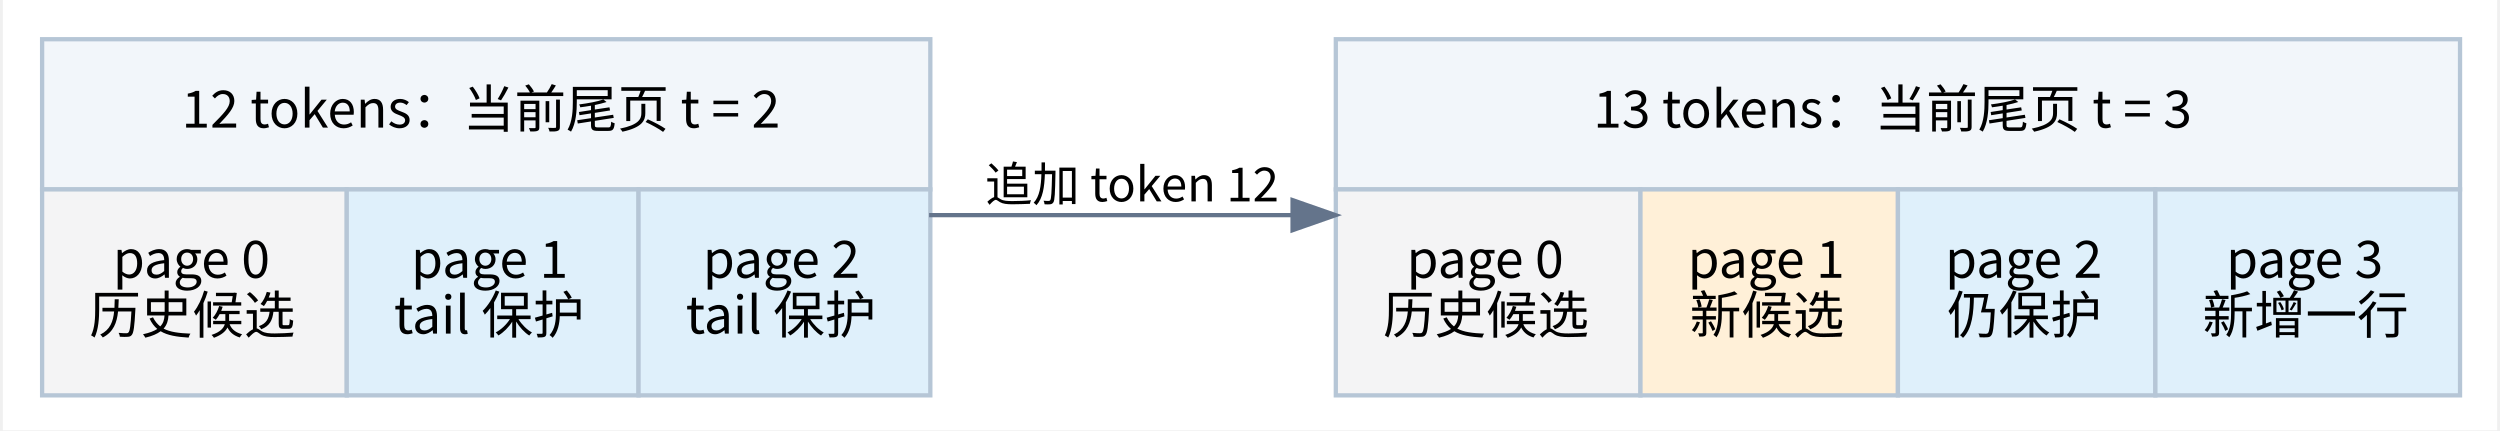
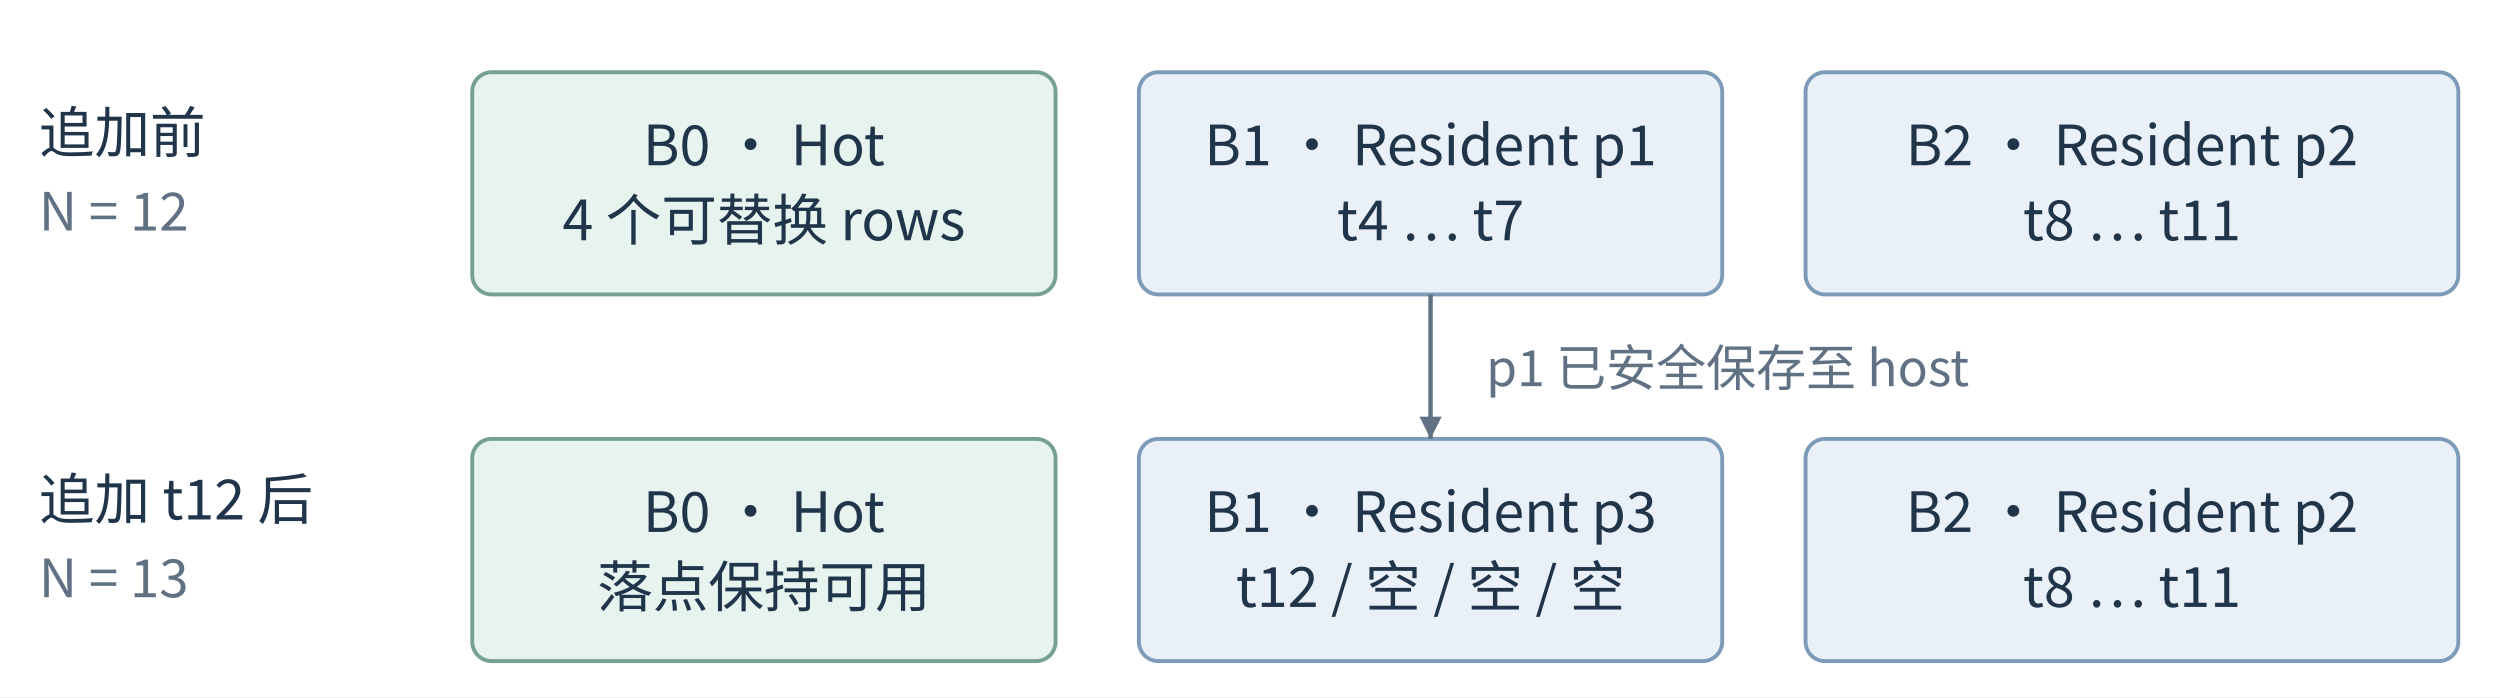
- <svg xmlns="http://www.w3.org/2000/svg" width="581pt" height="100pt" viewBox="0.00 0.00 581.28 100.28">
-   <g id="graph0" class="graph" transform="scale(1 1) rotate(0) translate(8.64 91.64)">
-     <polygon fill="white" stroke="transparent" points="-8.64,8.64 -8.64,-91.64 572.64,-91.64 572.64,8.64 -8.64,8.64" />
-     <g id="node1" class="node">
-       <polygon fill="#f2f6fa" stroke="transparent" points="0.5,-47.5 0.5,-82.5 207.5,-82.5 207.5,-47.5 0.5,-47.5" />
-       <polygon fill="none" stroke="#b6c6d6" points="0.5,-47.5 0.5,-82.5 207.5,-82.5 207.5,-47.5 0.5,-47.5" />
-       <text text-anchor="start" x="33" y="-61.9" font-family="Noto Sans CJK SC" font-size="12.00">12 tokens：当前尾页 t = 2</text>
-       <polygon fill="#f4f4f5" stroke="transparent" points="0.5,0.5 0.5,-47.5 71.5,-47.5 71.5,0.5 0.5,0.5" />
-       <polygon fill="none" stroke="#b6c6d6" points="0.5,0.5 0.5,-47.5 71.5,-47.5 71.5,0.5 0.5,0.5" />
-       <text text-anchor="start" x="17" y="-26.9" font-family="Noto Sans CJK SC" font-size="12.00">page 0</text>
-       <text text-anchor="start" x="11.5" y="-13.9" font-family="Noto Sans CJK SC" font-size="12.00">历史候选</text>
-       <polygon fill="#dff0fb" stroke="transparent" points="71.5,0.5 71.5,-47.5 139.5,-47.5 139.5,0.5 71.5,0.5" />
-       <polygon fill="none" stroke="#b6c6d6" points="71.5,0.5 71.5,-47.5 139.5,-47.5 139.5,0.5 71.5,0.5" />
-       <text text-anchor="start" x="86.5" y="-26.9" font-family="Noto Sans CJK SC" font-size="12.00">page 1</text>
-       <text text-anchor="start" x="82.5" y="-13.9" font-family="Noto Sans CJK SC" font-size="12.00">tail 保护</text>
-       <polygon fill="#dff0fb" stroke="transparent" points="139.5,0.5 139.5,-47.5 207.5,-47.5 207.5,0.5 139.5,0.5" />
-       <polygon fill="none" stroke="#b6c6d6" points="139.5,0.5 139.5,-47.5 207.5,-47.5 207.5,0.5 139.5,0.5" />
-       <text text-anchor="start" x="154.5" y="-26.9" font-family="Noto Sans CJK SC" font-size="12.00">page 2</text>
-       <text text-anchor="start" x="150.5" y="-13.9" font-family="Noto Sans CJK SC" font-size="12.00">tail 保护</text>
-     </g>
-     <g id="node2" class="node">
-       <polygon fill="#f2f6fa" stroke="transparent" points="302,-47.5 302,-82.5 564,-82.5 564,-47.5 302,-47.5" />
-       <polygon fill="none" stroke="#b6c6d6" points="302,-47.5 302,-82.5 564,-82.5 564,-47.5 302,-47.5" />
-       <text text-anchor="start" x="362" y="-61.9" font-family="Noto Sans CJK SC" font-size="12.00">13 tokens：当前尾页 t = 3</text>
-       <polygon fill="#f4f4f5" stroke="transparent" points="302,0.5 302,-47.5 373,-47.5 373,0.5 302,0.5" />
-       <polygon fill="none" stroke="#b6c6d6" points="302,0.5 302,-47.5 373,-47.5 373,0.5 302,0.5" />
-       <text text-anchor="start" x="318.5" y="-26.9" font-family="Noto Sans CJK SC" font-size="12.00">page 0</text>
-       <text text-anchor="start" x="313" y="-13.9" font-family="Noto Sans CJK SC" font-size="12.00">历史候选</text>
-       <polygon fill="#fff0d8" stroke="transparent" points="373,0.5 373,-47.5 433,-47.5 433,0.5 373,0.5" />
-       <polygon fill="none" stroke="#b6c6d6" points="373,0.5 373,-47.5 433,-47.5 433,0.5 373,0.5" />
-       <text text-anchor="start" x="384" y="-26.9" font-family="Noto Sans CJK SC" font-size="12.00">page 1</text>
-       <text text-anchor="start" x="384.5" y="-13.9" font-family="Noto Sans CJK SC" font-size="12.00">新候选</text>
-       <polygon fill="#dff0fb" stroke="transparent" points="433,0.5 433,-47.5 493,-47.5 493,0.5 433,0.5" />
-       <polygon fill="none" stroke="#b6c6d6" points="433,0.5 433,-47.5 493,-47.5 493,0.5 433,0.5" />
-       <text text-anchor="start" x="444" y="-26.9" font-family="Noto Sans CJK SC" font-size="12.00">page 2</text>
-       <text text-anchor="start" x="444.5" y="-13.9" font-family="Noto Sans CJK SC" font-size="12.00">仍保护</text>
-       <polygon fill="#dff0fb" stroke="transparent" points="493,0.5 493,-47.5 564,-47.5 564,0.5 493,0.5" />
-       <polygon fill="none" stroke="#b6c6d6" points="493,0.5 493,-47.5 564,-47.5 564,0.5 493,0.5" />
-       <text text-anchor="start" x="509.5" y="-26.9" font-family="Noto Sans CJK SC" font-size="12.00">page 3</text>
-       <text text-anchor="start" x="504" y="-13.9" font-family="Noto Sans CJK SC" font-size="12.00">新增一行</text>
-     </g>
-     <g id="edge1" class="edge">
-       <path fill="none" stroke="#64748b" d="M207.22,-41.5C234.07,-41.5 263.48,-41.5 291.91,-41.5" />
-       <polygon fill="#64748b" stroke="#64748b" points="291.92,-45 301.92,-41.5 291.92,-38 291.92,-45" />
-       <text text-anchor="middle" x="254.5" y="-44.7" font-family="Noto Sans CJK SC" font-size="11.00">追加 token 12</text>
-     </g>
+ <svg xmlns="http://www.w3.org/2000/svg" width="900" height="251" viewBox="0 0 900 251" role="img" aria-labelledby="title desc">
+   <rect width="900" height="251" fill="white" />
+   <g font-family="Noto Sans CJK SC, sans-serif">
+     <text x="14" y="55" text-anchor="start" font-size="20" font-weight="500" fill="#20344a">追加前</text>
+     <text x="14" y="83" text-anchor="start" font-size="19" font-weight="400" fill="#607184">N = 12</text>
+     <text x="14" y="187" text-anchor="start" font-size="20" font-weight="500" fill="#20344a">追加 t12 后</text>
+     <text x="14" y="215" text-anchor="start" font-size="19" font-weight="400" fill="#607184">N = 13</text>
+     <rect x="170" y="26" width="210" height="80" rx="7" fill="#e7f3ee" stroke="#76a18f" stroke-width="1.4" />
+     <text x="275.0" y="59.5" text-anchor="middle" font-size="20" font-weight="400" fill="#20344a">B0 · Hot</text>
+     <text x="275.0" y="86.5" text-anchor="middle" font-size="20" font-weight="400" fill="#20344a">4 个可替换 rows</text>
+     <rect x="410" y="26" width="210" height="80" rx="7" fill="#eaf0f8" stroke="#7d9ab8" stroke-width="1.4" />
+     <text x="515.0" y="59.5" text-anchor="middle" font-size="20" font-weight="400" fill="#20344a">B1 · Resident p1</text>
+     <text x="515.0" y="86.5" text-anchor="middle" font-size="20" font-weight="400" fill="#20344a">t4 … t7</text>
+     <rect x="650" y="26" width="235" height="80" rx="7" fill="#eaf0f8" stroke="#7d9ab8" stroke-width="1.4" />
+     <text x="767.5" y="59.5" text-anchor="middle" font-size="20" font-weight="400" fill="#20344a">B2 · Resident p2</text>
+     <text x="767.5" y="86.5" text-anchor="middle" font-size="20" font-weight="400" fill="#20344a">t8 … t11</text>
+     <rect x="170" y="158" width="210" height="80" rx="7" fill="#e7f3ee" stroke="#76a18f" stroke-width="1.4" />
+     <text x="275.0" y="191.5" text-anchor="middle" font-size="20" font-weight="400" fill="#20344a">B0 · Hot</text>
+     <text x="275.0" y="218.5" text-anchor="middle" font-size="20" font-weight="400" fill="#20344a">落点保持可用</text>
+     <rect x="410" y="158" width="210" height="80" rx="7" fill="#eaf0f8" stroke="#7d9ab8" stroke-width="1.4" />
+     <text x="515.0" y="191.5" text-anchor="middle" font-size="20" font-weight="400" fill="#20344a">B1 · Resident p3</text>
+     <text x="515.0" y="218.5" text-anchor="middle" font-size="20" font-weight="400" fill="#20344a">t12 / 空 / 空 / 空</text>
+     <rect x="650" y="158" width="235" height="80" rx="7" fill="#eaf0f8" stroke="#7d9ab8" stroke-width="1.4" />
+     <text x="767.5" y="191.5" text-anchor="middle" font-size="20" font-weight="400" fill="#20344a">B2 · Resident p2</text>
+     <text x="767.5" y="218.5" text-anchor="middle" font-size="20" font-weight="400" fill="#20344a">t8 … t11</text>
+     <polyline points="515,106 515,158" fill="none" stroke="#607184" stroke-width="1.6" />
+     <polygon points="515,158 511.0,150.0 519.0,150.0" fill="#607184" />
+     <text x="535" y="139" text-anchor="start" font-size="18" font-weight="400" fill="#607184">p1 已安全保存至 host</text>
  </g>
</svg>
